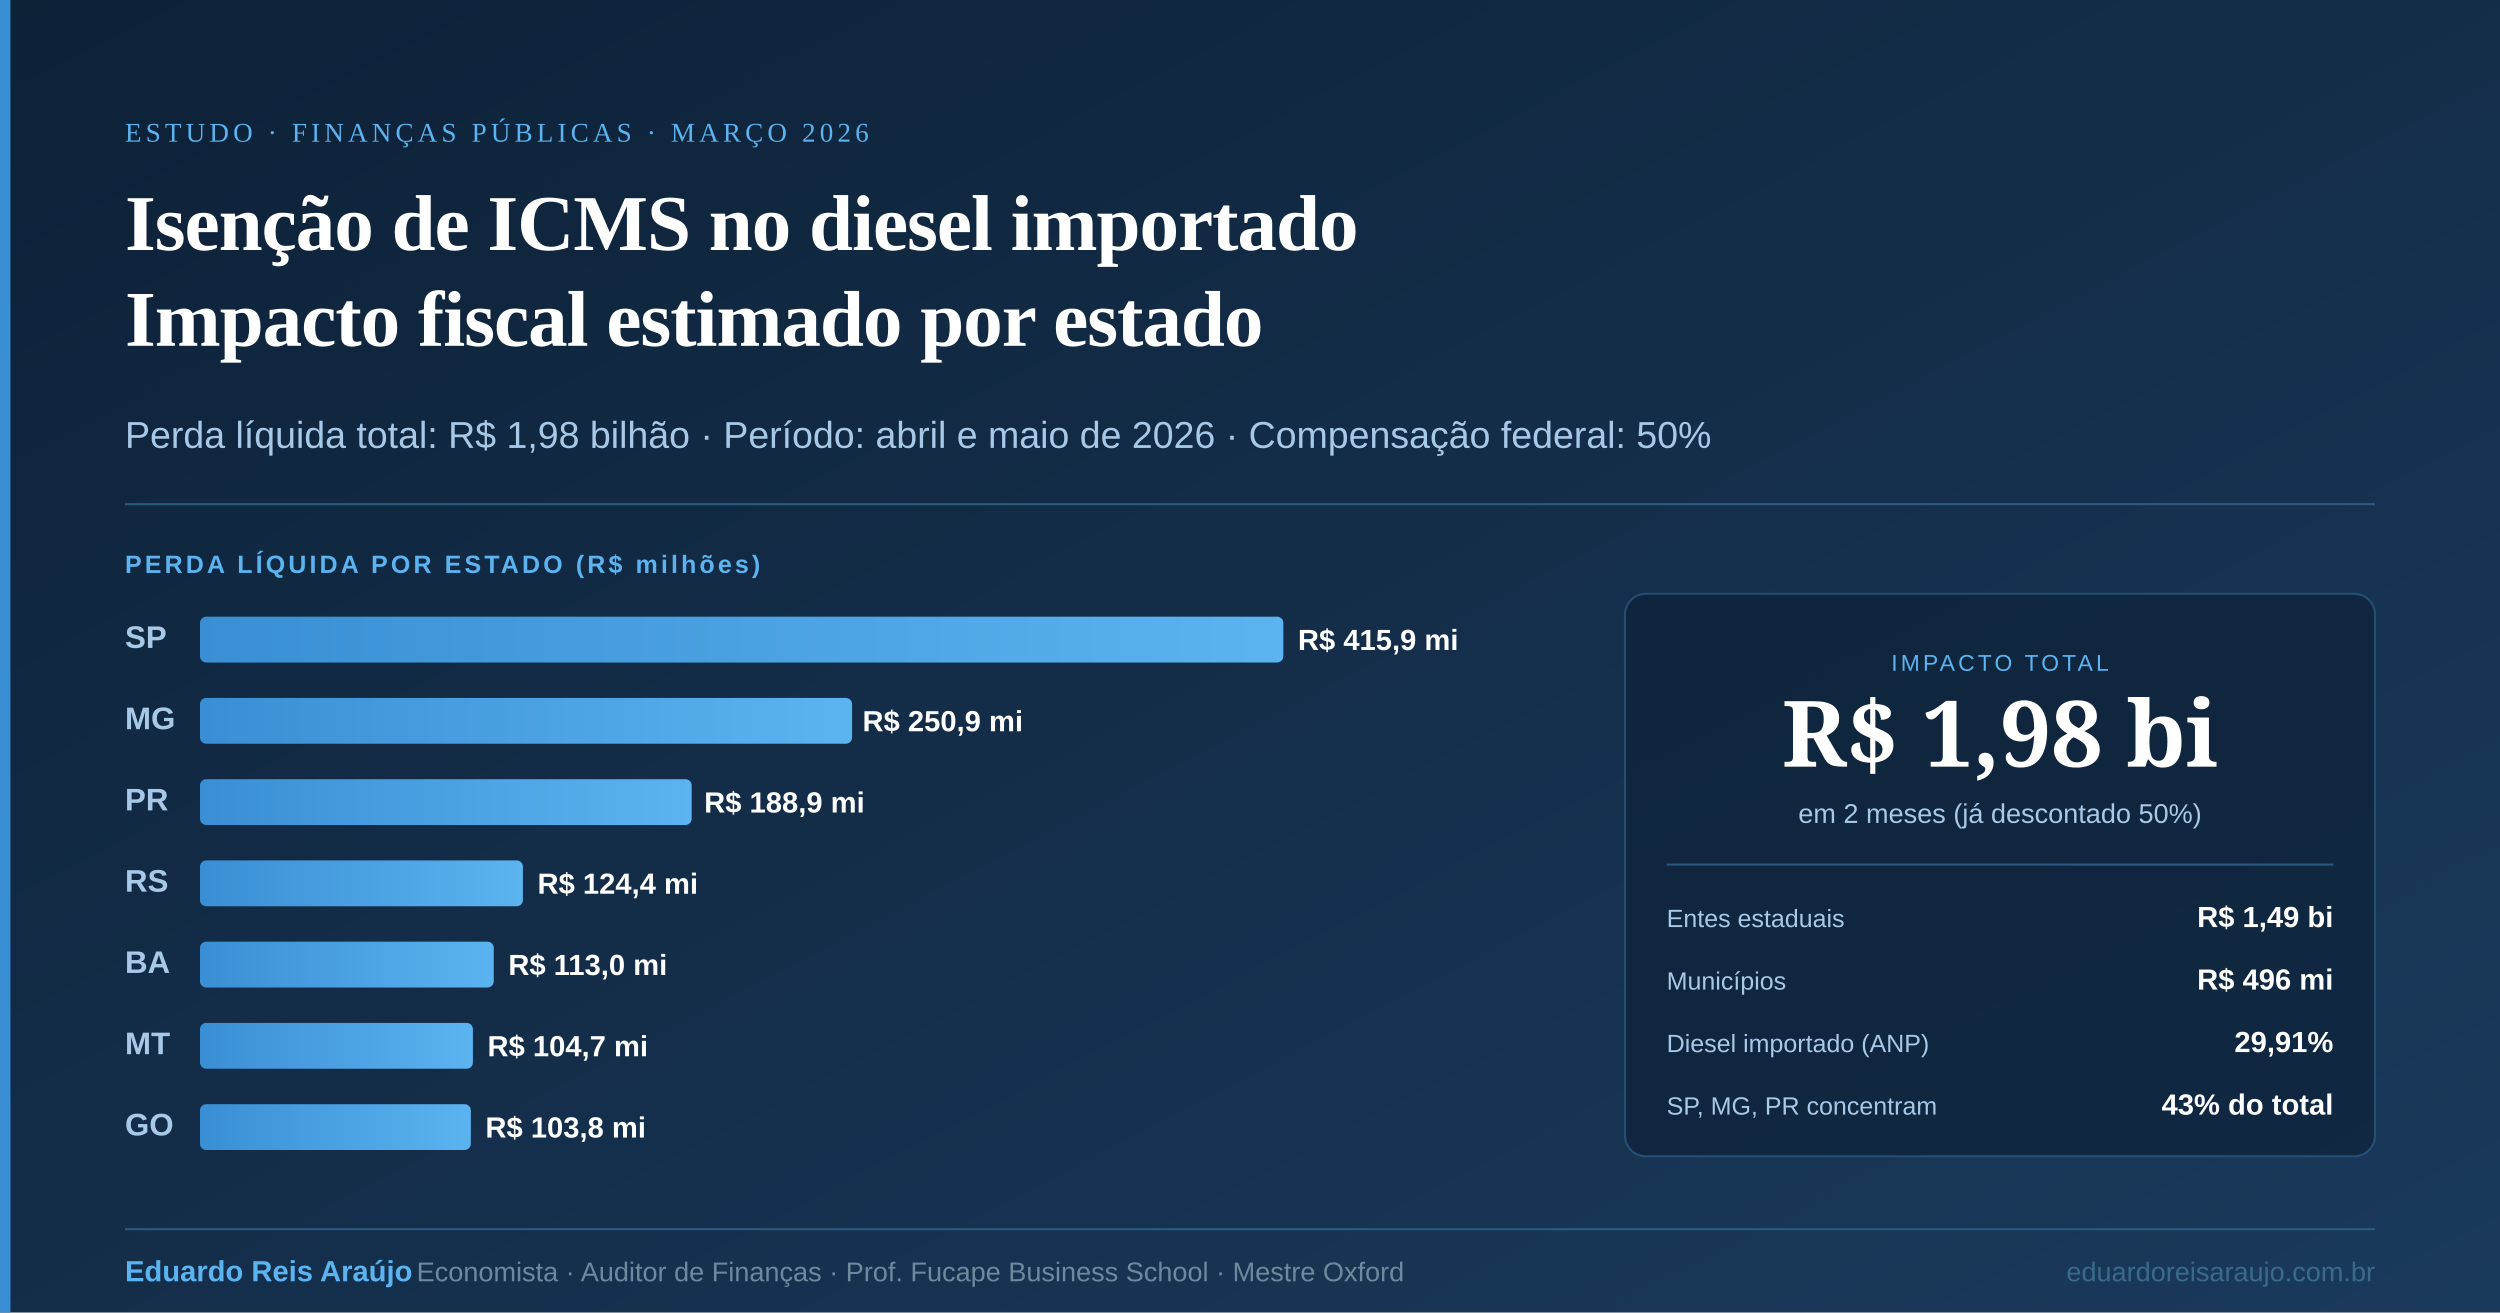
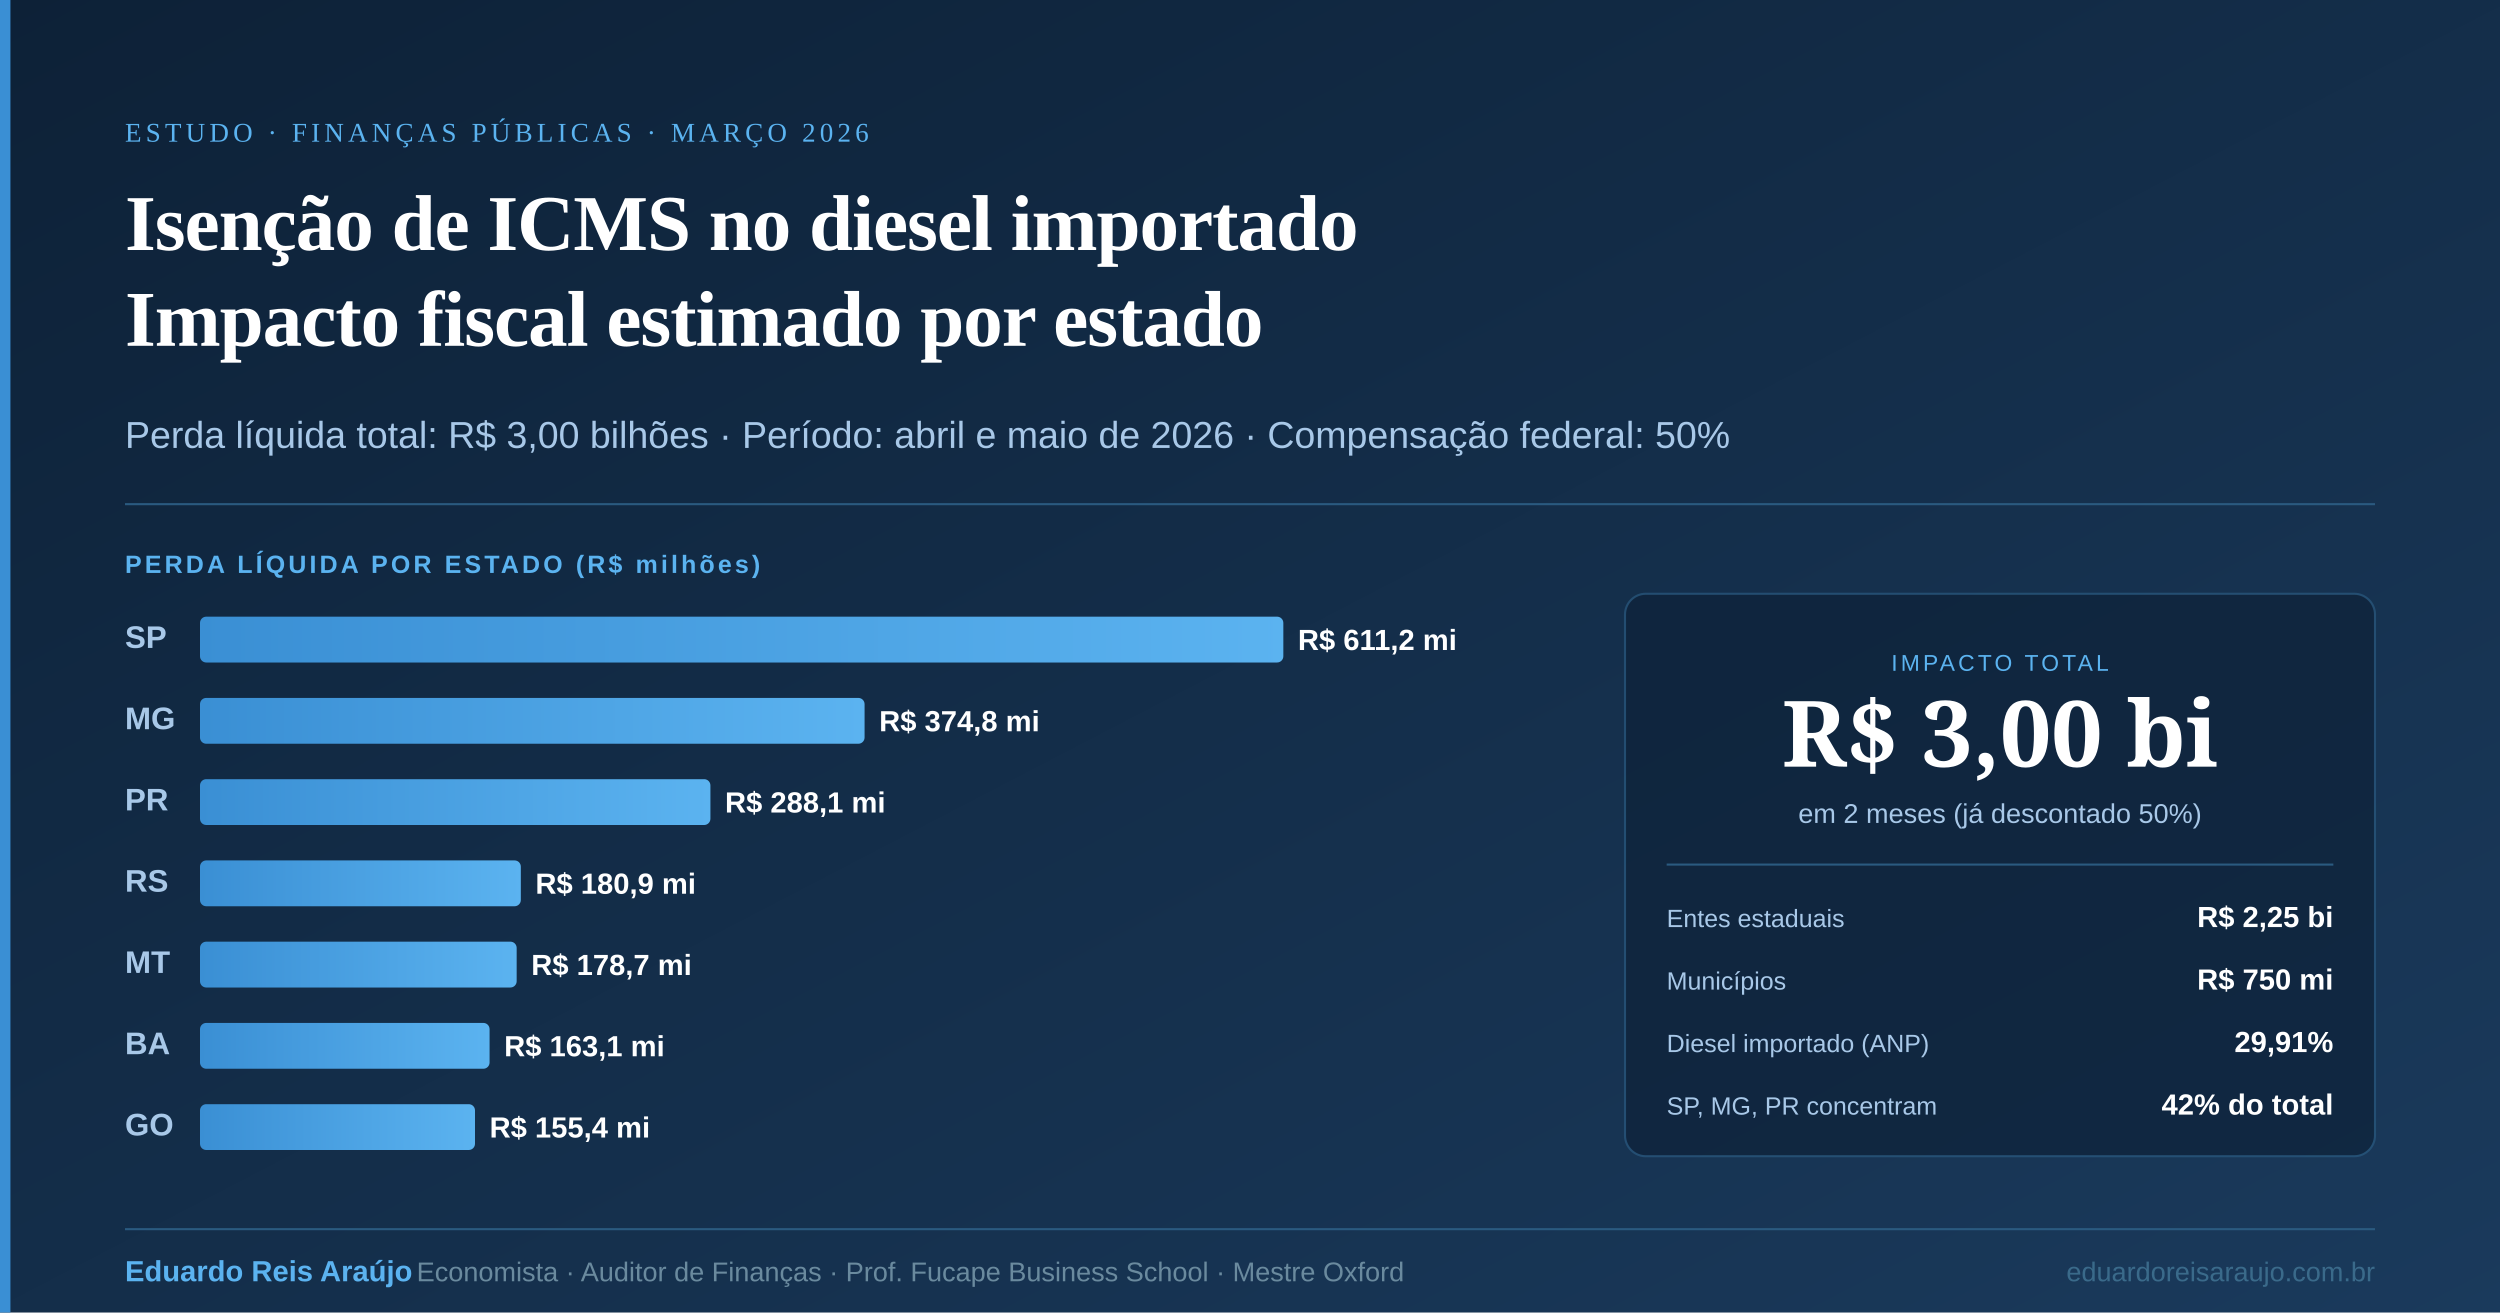
<svg xmlns="http://www.w3.org/2000/svg" viewBox="0 0 1200 630" width="1200" height="630">
  <defs>
    <linearGradient id="bgGrad" x1="0%" y1="0%" x2="100%" y2="100%">
      <stop offset="0%" style="stop-color:#0D2137;stop-opacity:1" />
      <stop offset="100%" style="stop-color:#1A3A5C;stop-opacity:1" />
    </linearGradient>
    <linearGradient id="barGrad" x1="0%" y1="0%" x2="100%" y2="0%">
      <stop offset="0%" style="stop-color:#3A8FD4;stop-opacity:1" />
      <stop offset="100%" style="stop-color:#5BB3F0;stop-opacity:1" />
    </linearGradient>
  </defs>
  <rect width="1200" height="630" fill="url(#bgGrad)" />
  <rect x="0" y="0" width="5" height="630" fill="#3A8FD4" />
  <text x="60" y="68" font-family="Georgia, 'Times New Roman', serif" font-size="13" fill="#5BB3F0" letter-spacing="2" font-weight="400">ESTUDO · FINANÇAS PÚBLICAS · MARÇO 2026</text>
  <text x="60" y="120" font-family="Georgia, 'Times New Roman', serif" font-size="38" font-weight="700" fill="#FFFFFF" letter-spacing="-0.5">Isenção de ICMS no diesel importado</text>
  <text x="60" y="166" font-family="Georgia, 'Times New Roman', serif" font-size="38" font-weight="700" fill="#FFFFFF" letter-spacing="-0.5">Impacto fiscal estimado por estado</text>
-   <text x="60" y="215" font-family="Arial, sans-serif" font-size="18" fill="#A8C8E8" font-weight="400">Perda líquida total: R$ 1,98 bilhão · Período: abril e maio de 2026 · Compensação federal: 50%</text>
+   <text x="60" y="215" font-family="Arial, sans-serif" font-size="18" fill="#A8C8E8" font-weight="400">Perda líquida total: R$ 3,00 bilhões · Período: abril e maio de 2026 · Compensação federal: 50%</text>
  <line x1="60" y1="242" x2="1140" y2="242" stroke="#2A5A80" stroke-width="1" />
  <text x="60" y="275" font-family="Arial, sans-serif" font-size="12" fill="#5BB3F0" letter-spacing="1.5" font-weight="600">PERDA LÍQUIDA POR ESTADO (R$ milhões)</text>
  <text x="60" y="311" font-family="Arial, sans-serif" font-size="15" fill="#A8C8E8" font-weight="600">SP</text>
  <rect x="96" y="296" width="520" height="22" rx="3" fill="url(#barGrad)" />
-   <text x="623" y="312" font-family="Arial, sans-serif" font-size="14" fill="#FFFFFF" font-weight="700">R$ 415,9 mi</text>
+   <text x="623" y="312" font-family="Arial, sans-serif" font-size="14" fill="#FFFFFF" font-weight="700">R$ 611,2 mi</text>
  <text x="60" y="350" font-family="Arial, sans-serif" font-size="15" fill="#A8C8E8" font-weight="600">MG</text>
-   <rect x="96" y="335" width="313" height="22" rx="3" fill="url(#barGrad)" />
-   <text x="414" y="351" font-family="Arial, sans-serif" font-size="14" fill="#FFFFFF" font-weight="700">R$ 250,9 mi</text>
+   <rect x="96" y="335" width="319" height="22" rx="3" fill="url(#barGrad)" />
+   <text x="422" y="351" font-family="Arial, sans-serif" font-size="14" fill="#FFFFFF" font-weight="700">R$ 374,8 mi</text>
  <text x="60" y="389" font-family="Arial, sans-serif" font-size="15" fill="#A8C8E8" font-weight="600">PR</text>
-   <rect x="96" y="374" width="236" height="22" rx="3" fill="url(#barGrad)" />
-   <text x="338" y="390" font-family="Arial, sans-serif" font-size="14" fill="#FFFFFF" font-weight="700">R$ 188,9 mi</text>
+   <rect x="96" y="374" width="245" height="22" rx="3" fill="url(#barGrad)" />
+   <text x="348" y="390" font-family="Arial, sans-serif" font-size="14" fill="#FFFFFF" font-weight="700">R$ 288,1 mi</text>
  <text x="60" y="428" font-family="Arial, sans-serif" font-size="15" fill="#A8C8E8" font-weight="600">RS</text>
-   <rect x="96" y="413" width="155" height="22" rx="3" fill="url(#barGrad)" />
-   <text x="258" y="429" font-family="Arial, sans-serif" font-size="14" fill="#FFFFFF" font-weight="700">R$ 124,4 mi</text>
-   <text x="60" y="467" font-family="Arial, sans-serif" font-size="15" fill="#A8C8E8" font-weight="600">BA</text>
-   <rect x="96" y="452" width="141" height="22" rx="3" fill="url(#barGrad)" />
-   <text x="244" y="468" font-family="Arial, sans-serif" font-size="14" fill="#FFFFFF" font-weight="700">R$ 113,0 mi</text>
-   <text x="60" y="506" font-family="Arial, sans-serif" font-size="15" fill="#A8C8E8" font-weight="600">MT</text>
-   <rect x="96" y="491" width="131" height="22" rx="3" fill="url(#barGrad)" />
-   <text x="234" y="507" font-family="Arial, sans-serif" font-size="14" fill="#FFFFFF" font-weight="700">R$ 104,7 mi</text>
+   <rect x="96" y="413" width="154" height="22" rx="3" fill="url(#barGrad)" />
+   <text x="257" y="429" font-family="Arial, sans-serif" font-size="14" fill="#FFFFFF" font-weight="700">R$ 180,9 mi</text>
+   <text x="60" y="467" font-family="Arial, sans-serif" font-size="15" fill="#A8C8E8" font-weight="600">MT</text>
+   <rect x="96" y="452" width="152" height="22" rx="3" fill="url(#barGrad)" />
+   <text x="255" y="468" font-family="Arial, sans-serif" font-size="14" fill="#FFFFFF" font-weight="700">R$ 178,7 mi</text>
+   <text x="60" y="506" font-family="Arial, sans-serif" font-size="15" fill="#A8C8E8" font-weight="600">BA</text>
+   <rect x="96" y="491" width="139" height="22" rx="3" fill="url(#barGrad)" />
+   <text x="242" y="507" font-family="Arial, sans-serif" font-size="14" fill="#FFFFFF" font-weight="700">R$ 163,1 mi</text>
  <text x="60" y="545" font-family="Arial, sans-serif" font-size="15" fill="#A8C8E8" font-weight="600">GO</text>
-   <rect x="96" y="530" width="130" height="22" rx="3" fill="url(#barGrad)" />
-   <text x="233" y="546" font-family="Arial, sans-serif" font-size="14" fill="#FFFFFF" font-weight="700">R$ 103,8 mi</text>
+   <rect x="96" y="530" width="132" height="22" rx="3" fill="url(#barGrad)" />
+   <text x="235" y="546" font-family="Arial, sans-serif" font-size="14" fill="#FFFFFF" font-weight="700">R$ 155,4 mi</text>
  <rect x="780" y="285" width="360" height="270" rx="10" fill="#0D2137" opacity="0.7" stroke="#2A5A80" stroke-width="1" />
  <text x="960" y="322" font-family="Arial, sans-serif" font-size="11" fill="#5BB3F0" letter-spacing="1.5" text-anchor="middle">IMPACTO TOTAL</text>
-   <text x="960" y="368" font-family="Georgia, serif" font-size="44" font-weight="700" fill="#FFFFFF" text-anchor="middle">R$ 1,98 bi</text>
+   <text x="960" y="368" font-family="Georgia, serif" font-size="44" font-weight="700" fill="#FFFFFF" text-anchor="middle">R$ 3,00 bi</text>
  <text x="960" y="395" font-family="Arial, sans-serif" font-size="13" fill="#A8C8E8" text-anchor="middle">em 2 meses (já descontado 50%)</text>
  <line x1="800" y1="415" x2="1120" y2="415" stroke="#2A5A80" stroke-width="1" />
  <text x="800" y="445" font-family="Arial, sans-serif" font-size="12" fill="#A8C8E8">Entes estaduais</text>
-   <text x="1120" y="445" font-family="Arial, sans-serif" font-size="14" fill="#FFFFFF" text-anchor="end" font-weight="700">R$ 1,49 bi</text>
+   <text x="1120" y="445" font-family="Arial, sans-serif" font-size="14" fill="#FFFFFF" text-anchor="end" font-weight="700">R$ 2,25 bi</text>
  <text x="800" y="475" font-family="Arial, sans-serif" font-size="12" fill="#A8C8E8">Municípios</text>
-   <text x="1120" y="475" font-family="Arial, sans-serif" font-size="14" fill="#FFFFFF" text-anchor="end" font-weight="700">R$ 496 mi</text>
+   <text x="1120" y="475" font-family="Arial, sans-serif" font-size="14" fill="#FFFFFF" text-anchor="end" font-weight="700">R$ 750 mi</text>
  <text x="800" y="505" font-family="Arial, sans-serif" font-size="12" fill="#A8C8E8">Diesel importado (ANP)</text>
  <text x="1120" y="505" font-family="Arial, sans-serif" font-size="14" fill="#FFFFFF" text-anchor="end" font-weight="700">29,91%</text>
  <text x="800" y="535" font-family="Arial, sans-serif" font-size="12" fill="#A8C8E8">SP, MG, PR concentram</text>
-   <text x="1120" y="535" font-family="Arial, sans-serif" font-size="14" fill="#FFFFFF" text-anchor="end" font-weight="700">43% do total</text>
+   <text x="1120" y="535" font-family="Arial, sans-serif" font-size="14" fill="#FFFFFF" text-anchor="end" font-weight="700">42% do total</text>
  <line x1="60" y1="590" x2="1140" y2="590" stroke="#2A5A80" stroke-width="1" />
  <text x="60" y="615" font-family="Arial, sans-serif" font-size="14" fill="#5BB3F0" font-weight="600">Eduardo Reis Araújo</text>
  <text x="200" y="615" font-family="Arial, sans-serif" font-size="13" fill="#6A8A9E">Economista · Auditor de Finanças · Prof. Fucape Business School · Mestre Oxford</text>
  <text x="1140" y="615" font-family="Arial, sans-serif" font-size="13" fill="#3A6A8A" text-anchor="end">eduardoreisaraujo.com.br</text>
</svg>
